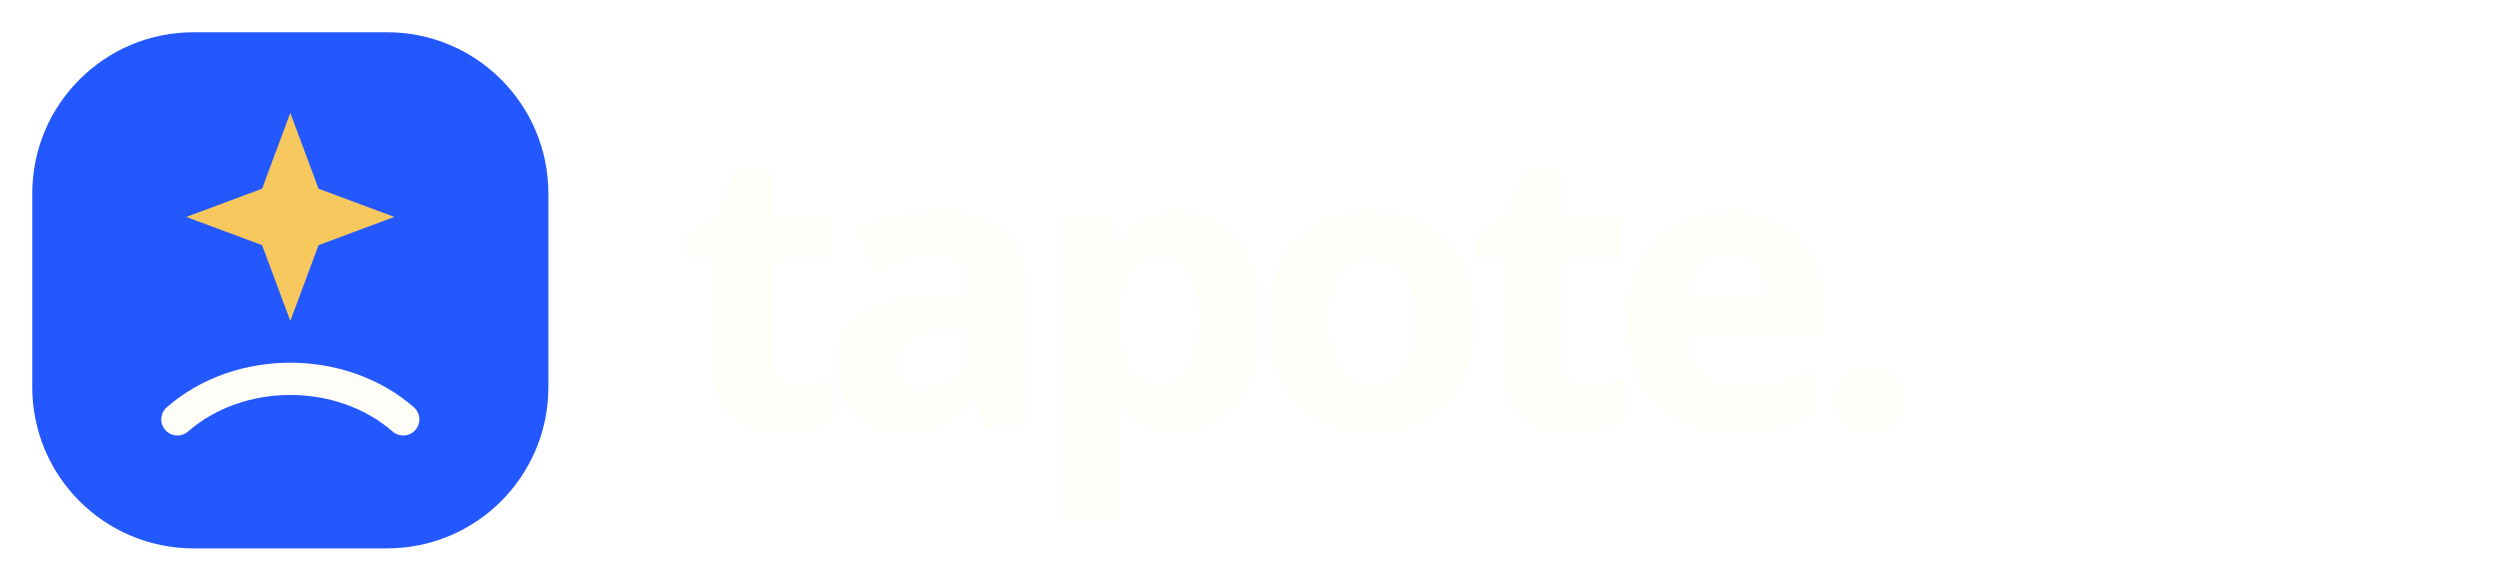
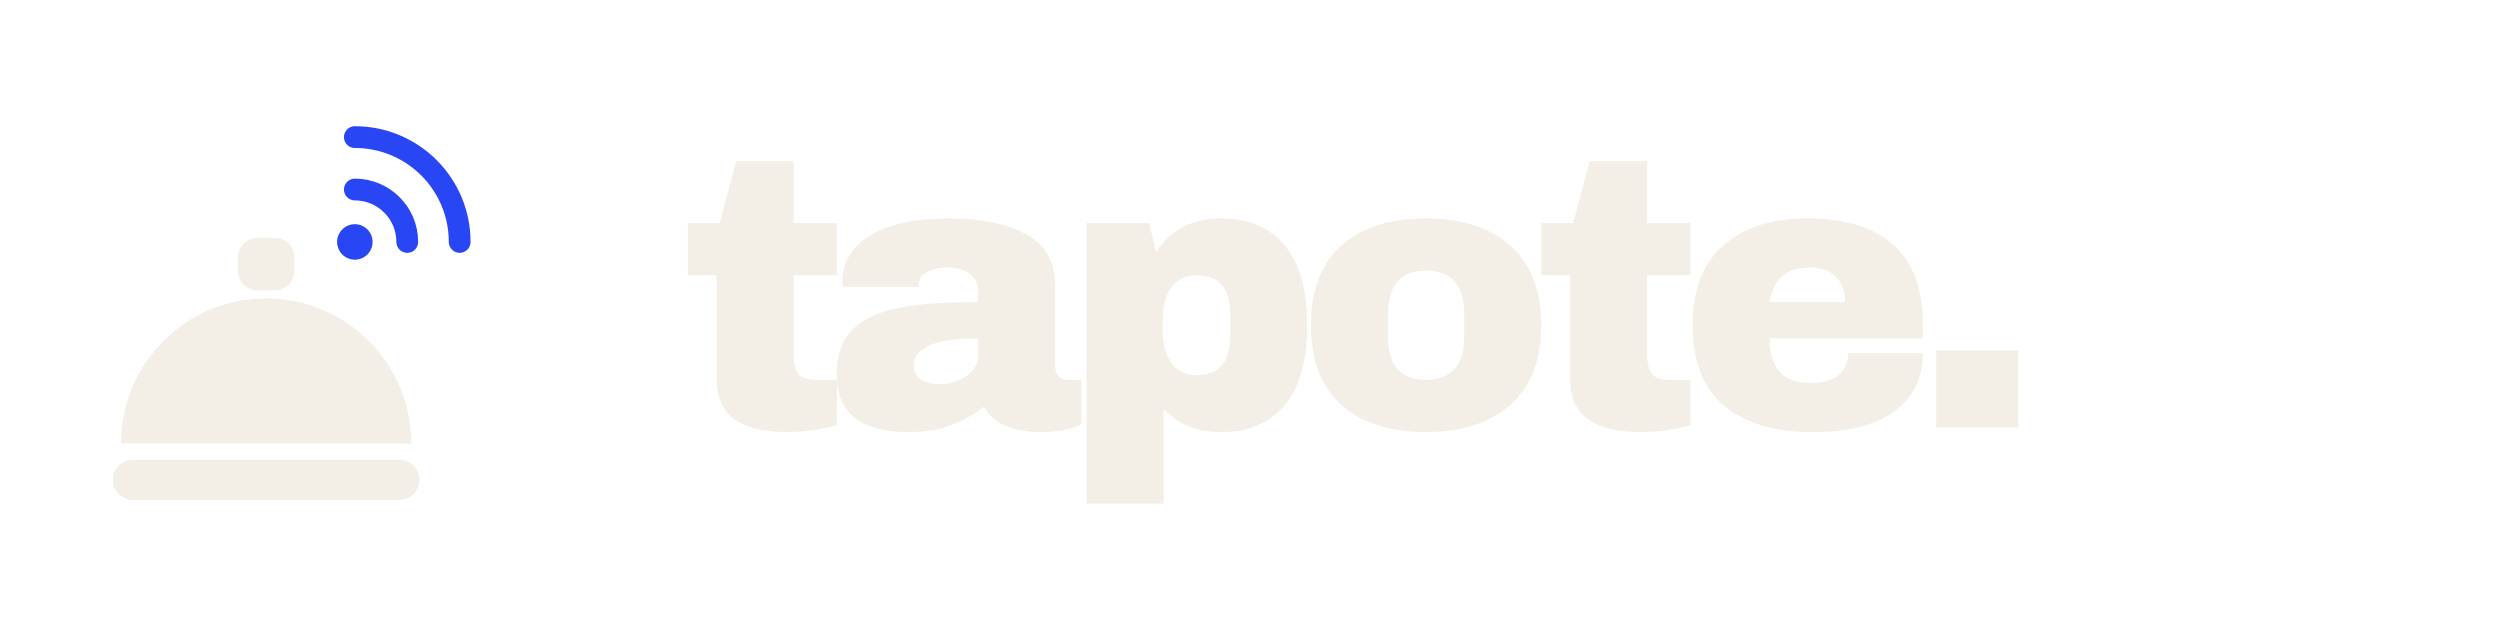
- <svg xmlns="http://www.w3.org/2000/svg" viewBox="0 0 310 72" role="img" aria-labelledby="title">
-   <rect x="4" y="4" width="64" height="64" rx="20" fill="#2458FF" />
-   <path d="M36 14l3.5 9.4 9.4 3.5-9.4 3.5-3.5 9.4-3.5-9.4-9.4-3.5 9.4-3.5L36 14Z" fill="#F7C85D" />
-   <path d="M22 52c7.7-6.7 20.3-6.7 28 0" fill="none" stroke="#FFFDF8" stroke-width="4" stroke-linecap="round" />
-   <text x="84" y="53" fill="#FFFDF8" font-family="Archivo Black, Arial Black, sans-serif" font-size="48" font-weight="900" letter-spacing="-3">tapote.</text>
+ <svg xmlns="http://www.w3.org/2000/svg" viewBox="0 0 310 78" role="img" aria-labelledby="title">
+   <g transform="translate(4 4)">
+     <rect x="10" y="53" width="38" height="5" rx="2.5" fill="#F4EFE6" />
+     <path d="M11 51a18 18 0 0 1 36 0Z" fill="#F4EFE6" />
+     <rect x="25.5" y="25.5" width="7" height="6.5" rx="2.4" fill="#F4EFE6" />
+     <circle cx="40" cy="26" r="2.2" fill="#2946F5" />
+     <path d="M40 19.5a6.5 6.5 0 0 1 6.5 6.5M40 13a13 13 0 0 1 13 13" fill="none" stroke="#2946F5" stroke-width="2.7" stroke-linecap="round" />
+   </g>
+   <path d="M103.776 27.656V34.136H98.4V43.784Q98.4 45.512 98.976 46.304Q99.552 47.096 101.088 47.096H103.776V52.712Q102.624 53.096 100.8 53.336Q98.976 53.576 97.632 53.576Q93.408 53.576 91.128 52.04Q88.848 50.504 88.848 46.808V34.136H85.296V27.656H89.232L91.296 19.976H98.4V27.656Z M130.824 35.336V45.224Q130.824 46.04 131.208 46.568Q131.592 47.096 132.36 47.096H134.088V52.616Q133.944 52.712 133.344 52.928Q132.744 53.144 131.64 53.36Q130.536 53.576 129.096 53.576Q126.312 53.576 124.512 52.736Q122.712 51.896 122.04 50.408Q120.216 51.848 117.96 52.712Q115.704 53.576 112.68 53.576Q103.752 53.576 103.752 46.472Q103.752 42.776 105.744 40.832Q107.736 38.888 111.48 38.168Q115.224 37.448 121.272 37.448V36.2Q121.272 34.712 120.24 33.944Q119.208 33.176 117.576 33.176Q116.088 33.176 115.008 33.704Q113.928 34.232 113.928 35.384V35.576H104.52Q104.472 35.336 104.472 34.904Q104.472 31.304 107.904 29.192Q111.336 27.08 117.72 27.08Q123.528 27.08 127.176 29.024Q130.824 30.968 130.824 35.336ZM113.304 45.224Q113.304 47.624 116.568 47.624Q118.44 47.624 119.856 46.616Q121.272 45.608 121.272 44.12V41.96Q117.192 41.96 115.248 42.848Q113.304 43.736 113.304 45.224Z M162.096 40.376Q162.096 46.904 159.312 50.24Q156.528 53.576 151.392 53.576Q146.976 53.576 144.288 50.696V62.456H134.736V27.656H142.512L143.328 31.256Q146.112 27.08 151.392 27.08Q156.528 27.08 159.312 30.44Q162.096 33.8 162.096 40.376ZM144.192 39.512V41.096Q144.192 43.496 145.248 45.008Q146.304 46.52 148.416 46.52Q152.544 46.52 152.544 41.576V39.032Q152.544 34.136 148.416 34.136Q146.304 34.136 145.248 35.624Q144.192 37.112 144.192 39.512Z M191.112 40.328Q191.112 46.808 187.296 50.192Q183.48 53.576 176.808 53.576Q170.136 53.576 166.344 50.216Q162.552 46.856 162.552 40.328Q162.552 33.8 166.344 30.44Q170.136 27.08 176.808 27.08Q183.48 27.08 187.296 30.464Q191.112 33.848 191.112 40.328ZM172.104 38.984V41.72Q172.104 47.096 176.808 47.096Q181.56 47.096 181.56 41.72V38.984Q181.56 33.56 176.808 33.56Q172.104 33.56 172.104 38.984Z M209.616 27.656V34.136H204.24V43.784Q204.24 45.512 204.816 46.304Q205.392 47.096 206.928 47.096H209.616V52.712Q208.464 53.096 206.64 53.336Q204.816 53.576 203.472 53.576Q199.248 53.576 196.968 52.04Q194.688 50.504 194.688 46.808V34.136H191.136V27.656H195.072L197.136 19.976H204.24V27.656Z M238.44 40.328V41.96H219.432Q219.432 44.696 220.656 46.088Q221.88 47.48 224.52 47.48Q226.92 47.48 228.048 46.472Q229.176 45.464 229.176 43.784H238.44Q238.44 48.392 234.936 50.984Q231.432 53.576 224.712 53.576Q217.656 53.576 213.768 50.288Q209.88 47.0 209.88 40.328Q209.88 33.8 213.672 30.44Q217.464 27.08 224.136 27.08Q231.096 27.08 234.768 30.344Q238.44 33.608 238.44 40.328ZM219.48 37.448H228.792Q228.792 35.48 227.664 34.328Q226.536 33.176 224.52 33.176Q220.008 33.176 219.48 37.448Z M240.096 53.0V43.448H250.272V53.0Z" fill="#F4EFE6" />
</svg>
